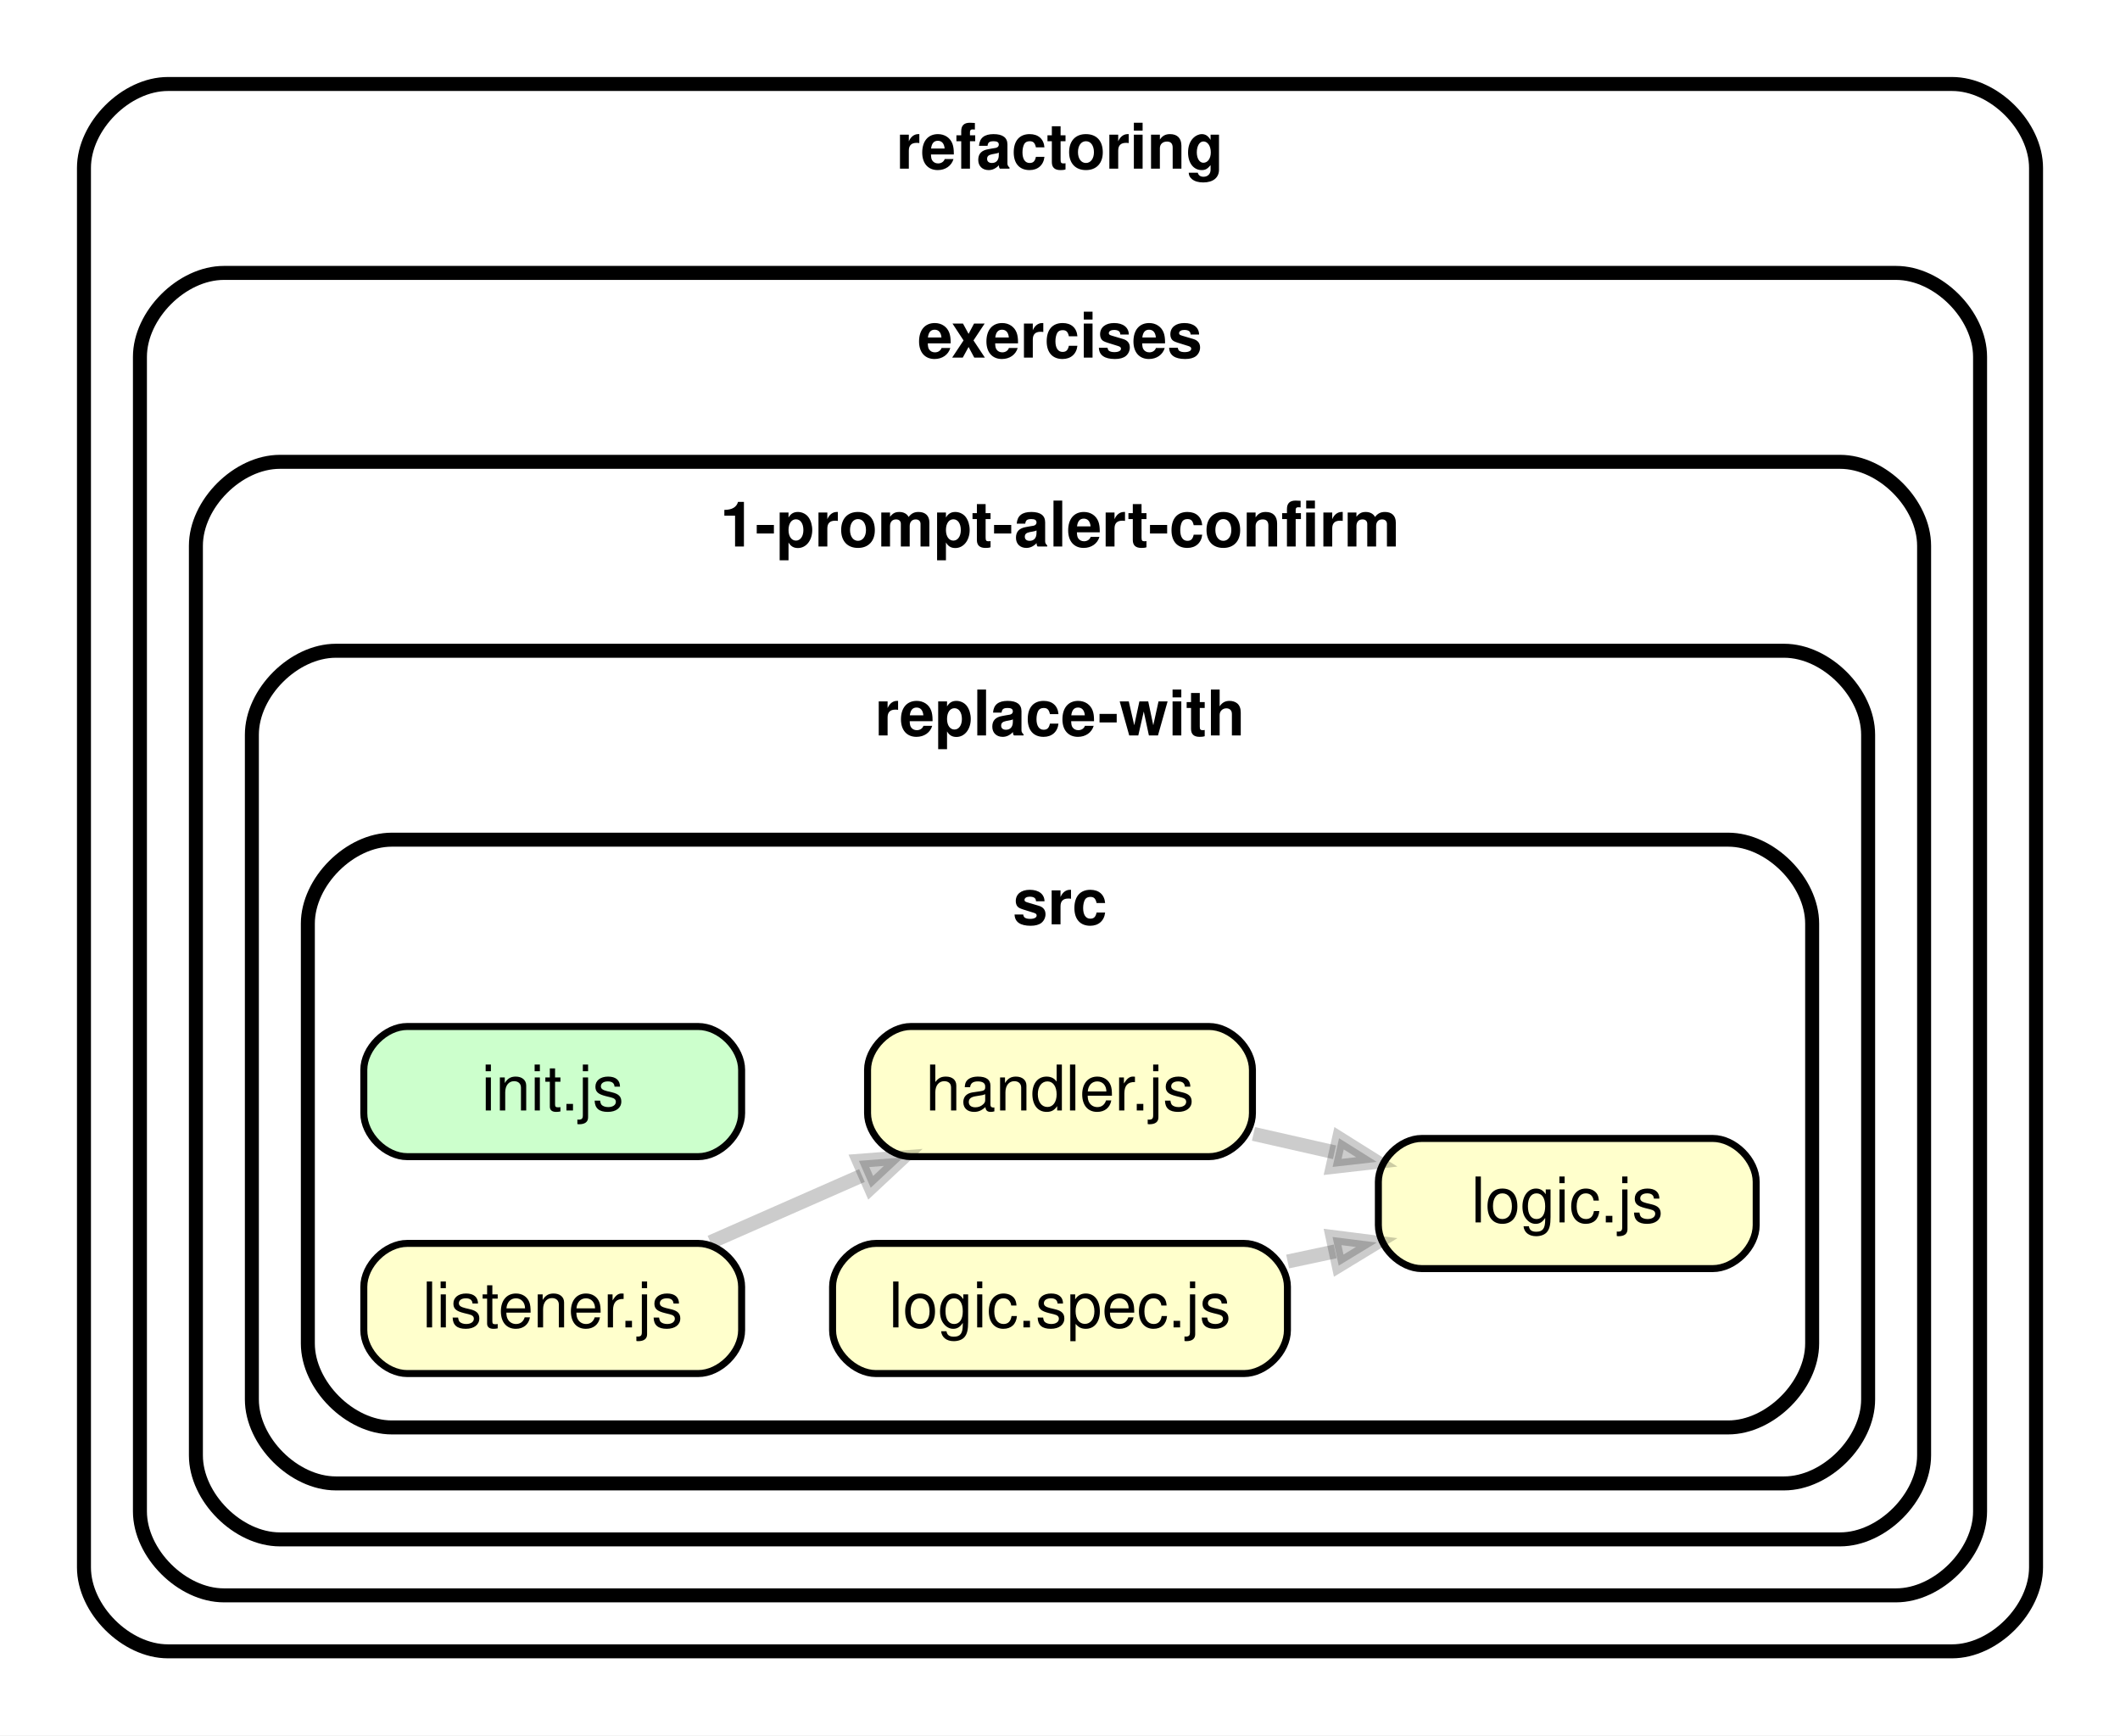
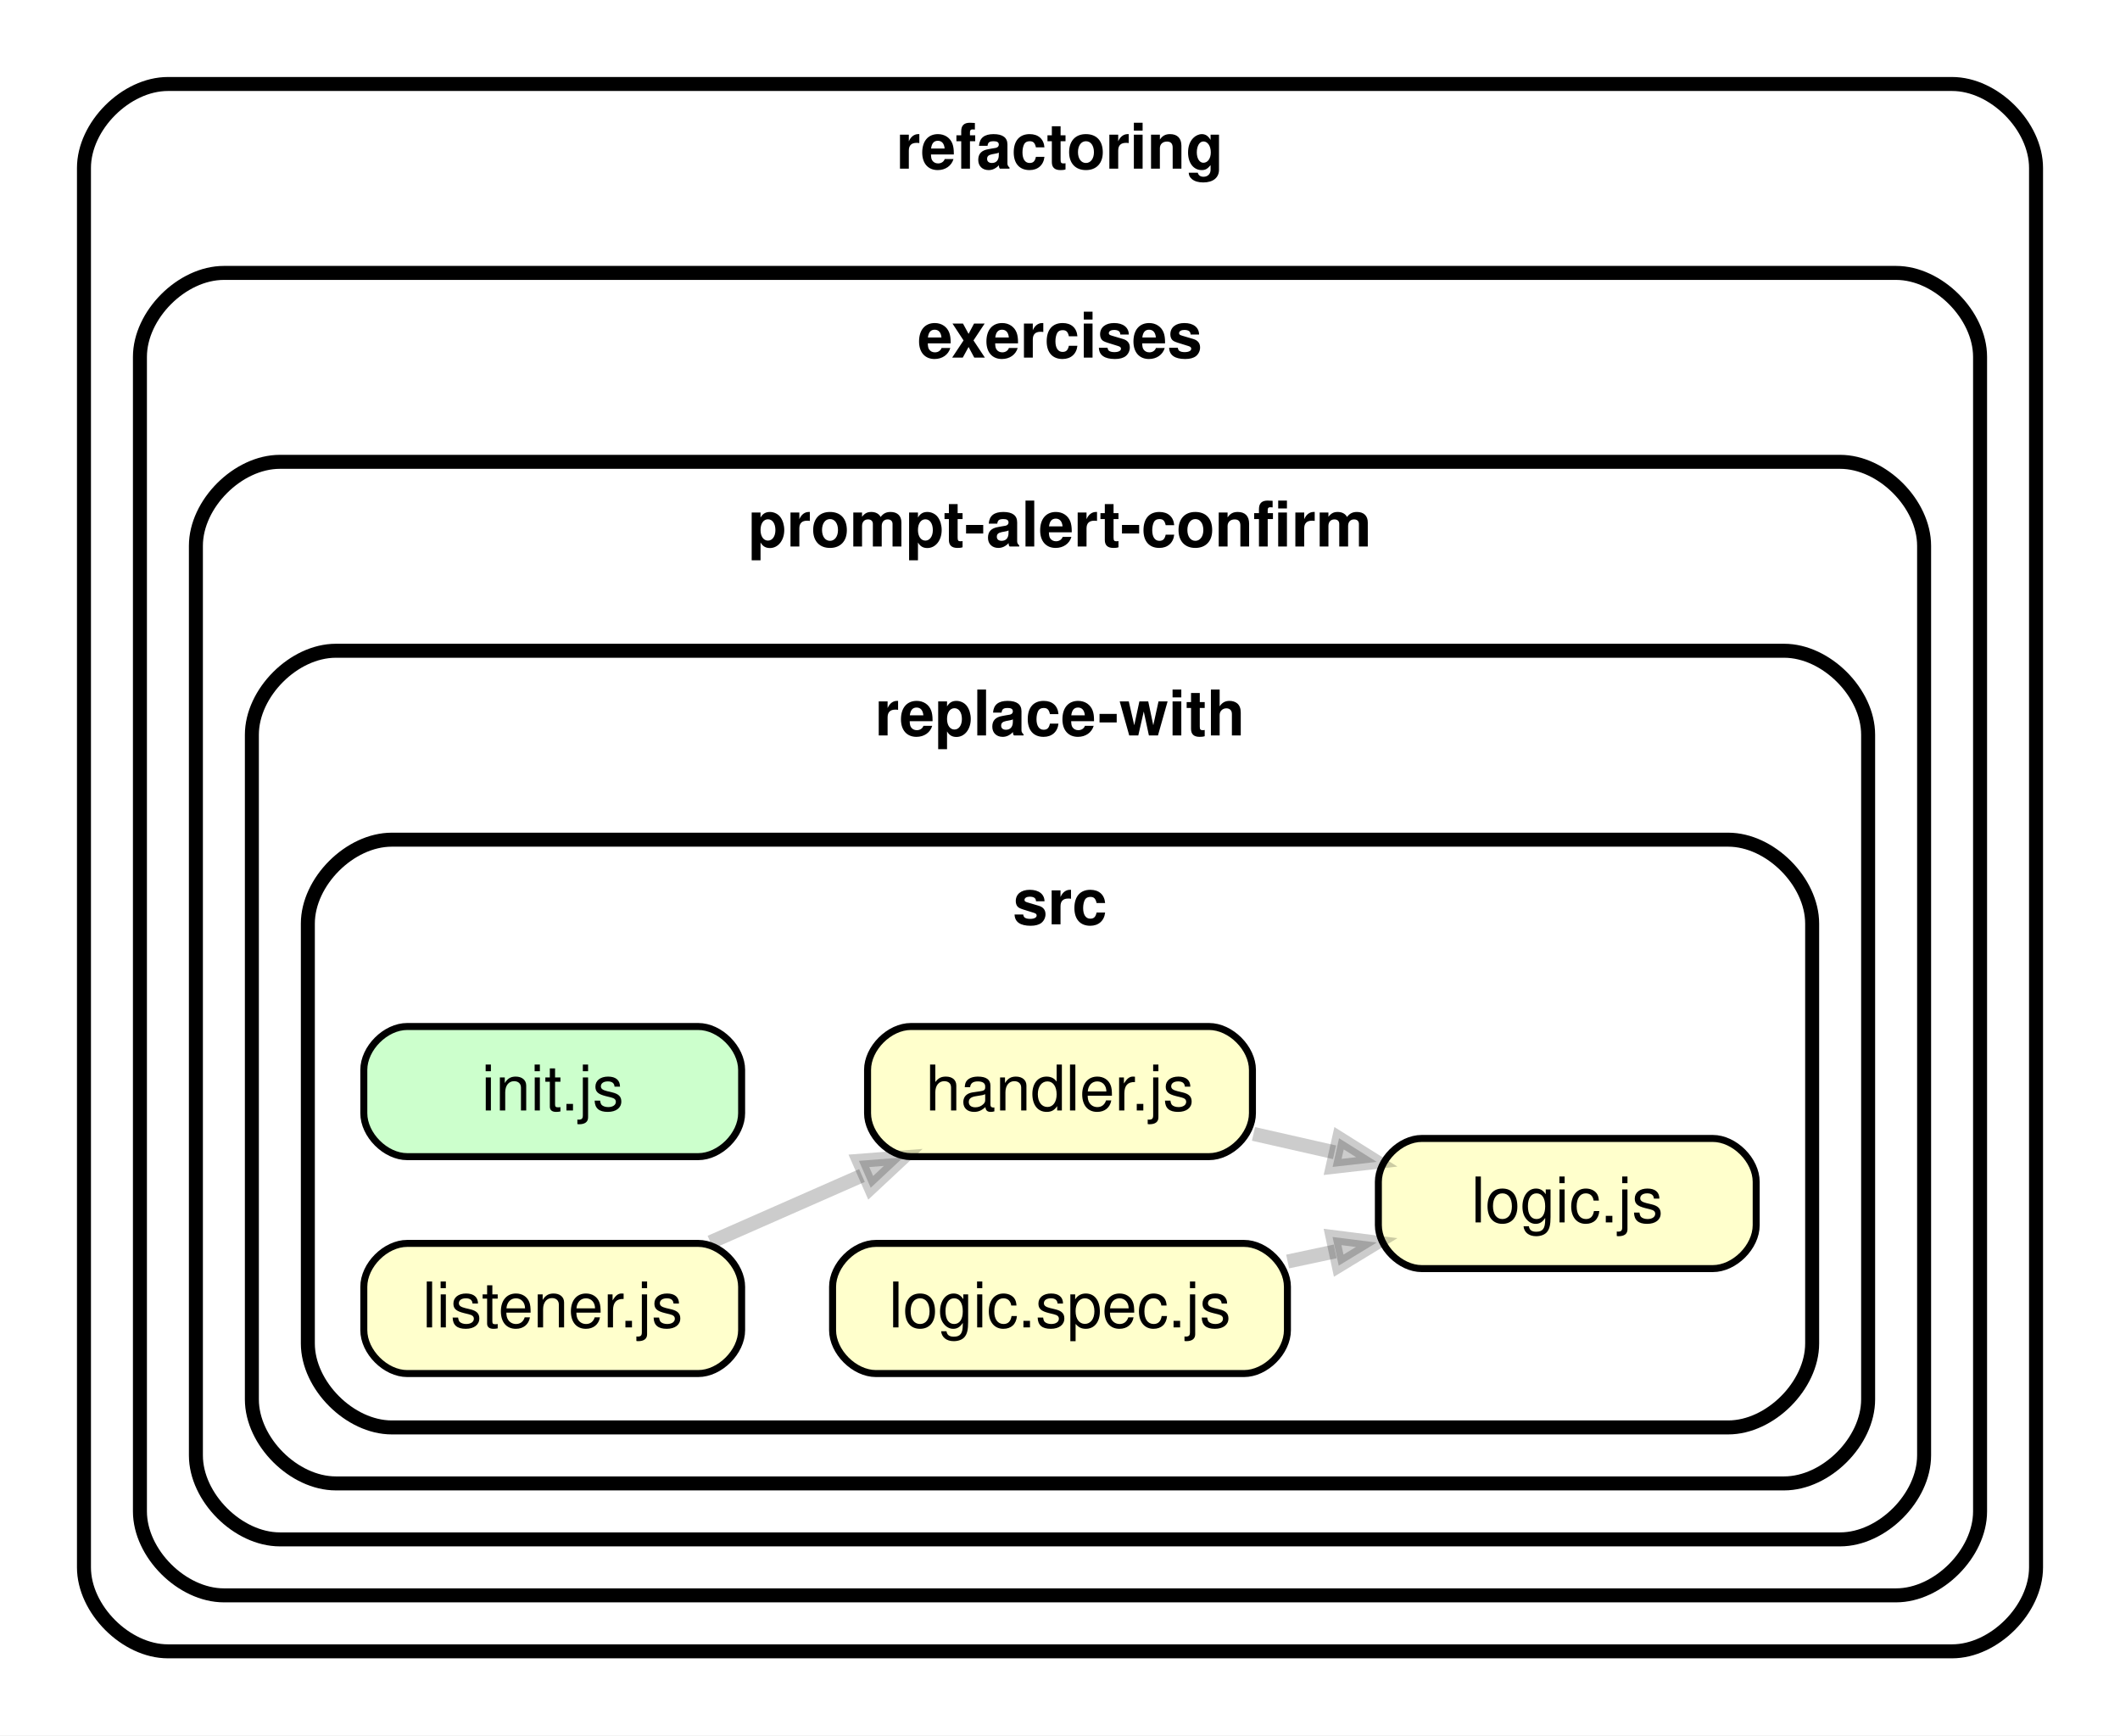
<svg xmlns="http://www.w3.org/2000/svg" xmlns:xlink="http://www.w3.org/1999/xlink" width="303pt" height="248pt" viewBox="0.00 0.00 303.01 248.00">
  <g id="graph0" class="graph" transform="scale(1 1) rotate(0) translate(4 244)">
    <polygon fill="white" stroke="transparent" points="-4,4 -4,-244 299.01,-244 299.01,4 -4,4" />
    <g id="clust1" class="cluster">
      <path fill="#ffffff" stroke="black" stroke-width="2" d="M20,-8C20,-8 275.01,-8 275.01,-8 281.01,-8 287.01,-14 287.01,-20 287.01,-20 287.01,-220 287.01,-220 287.01,-226 281.01,-232 275.01,-232 275.01,-232 20,-232 20,-232 14,-232 8,-226 8,-220 8,-220 8,-20 8,-20 8,-14 14,-8 20,-8" />
      <text text-anchor="middle" x="147.5" y="-219.9" font-family="Helvetica,sans-Serif" font-weight="bold" font-size="9.00">refactoring</text>
    </g>
    <g id="clust2" class="cluster">
      <path fill="#ffffff" stroke="black" stroke-width="2" d="M28,-16C28,-16 267.01,-16 267.01,-16 273.01,-16 279.01,-22 279.01,-28 279.01,-28 279.01,-193 279.01,-193 279.01,-199 273.01,-205 267.01,-205 267.01,-205 28,-205 28,-205 22,-205 16,-199 16,-193 16,-193 16,-28 16,-28 16,-22 22,-16 28,-16" />
      <text text-anchor="middle" x="147.5" y="-192.9" font-family="Helvetica,sans-Serif" font-weight="bold" font-size="9.00">exercises</text>
    </g>
    <g id="clust3" class="cluster">
      <path fill="#ffffff" stroke="black" stroke-width="2" d="M36,-24C36,-24 259.01,-24 259.01,-24 265.01,-24 271.01,-30 271.01,-36 271.01,-36 271.01,-166 271.01,-166 271.01,-172 265.01,-178 259.01,-178 259.01,-178 36,-178 36,-178 30,-178 24,-172 24,-166 24,-166 24,-36 24,-36 24,-30 30,-24 36,-24" />
-       <text text-anchor="middle" x="147.5" y="-165.9" font-family="Helvetica,sans-Serif" font-weight="bold" font-size="9.00">1-prompt-alert-confirm</text>
+       <text text-anchor="middle" x="147.5" y="-165.9" font-family="Helvetica,sans-Serif" font-weight="bold" font-size="9.00">prompt-alert-confirm</text>
    </g>
    <g id="clust4" class="cluster">
      <path fill="#ffffff" stroke="black" stroke-width="2" d="M44,-32C44,-32 251.01,-32 251.01,-32 257.01,-32 263.01,-38 263.01,-44 263.01,-44 263.01,-139 263.01,-139 263.01,-145 257.01,-151 251.01,-151 251.01,-151 44,-151 44,-151 38,-151 32,-145 32,-139 32,-139 32,-44 32,-44 32,-38 38,-32 44,-32" />
      <text text-anchor="middle" x="147.5" y="-138.9" font-family="Helvetica,sans-Serif" font-weight="bold" font-size="9.00">replace-with</text>
    </g>
    <g id="clust5" class="cluster">
      <path fill="#ffffff" stroke="black" stroke-width="2" d="M52,-40C52,-40 243.01,-40 243.01,-40 249.01,-40 255.01,-46 255.01,-52 255.01,-52 255.01,-112 255.01,-112 255.01,-118 249.01,-124 243.01,-124 243.01,-124 52,-124 52,-124 46,-124 40,-118 40,-112 40,-112 40,-52 40,-52 40,-46 46,-40 52,-40" />
      <text text-anchor="middle" x="147.5" y="-111.9" font-family="Helvetica,sans-Serif" font-weight="bold" font-size="9.00">src</text>
    </g>
    <g id="node1" class="node">
      <g id="a_node1">
-         <a xlink:href="refactoring/exercises/1-prompt-alert-confirm/replace-with/src/handler.js" xlink:title="handler.js">
+         <a xlink:href="refactoring/exercises/prompt-alert-confirm/replace-with/src/handler.js" xlink:title="handler.js">
          <path fill="#ffffcc" stroke="black" d="M168.81,-97.3C168.81,-97.3 126.2,-97.3 126.2,-97.3 123.1,-97.3 120,-94.2 120,-91.1 120,-91.1 120,-84.9 120,-84.9 120,-81.8 123.1,-78.7 126.2,-78.7 126.2,-78.7 168.81,-78.7 168.81,-78.7 171.91,-78.7 175.01,-81.8 175.01,-84.9 175.01,-84.9 175.01,-91.1 175.01,-91.1 175.01,-94.2 171.91,-97.3 168.81,-97.3" />
          <text text-anchor="middle" x="147.5" y="-85.3" font-family="Helvetica,sans-Serif" font-size="9.00">handler.js</text>
        </a>
      </g>
    </g>
    <g id="node2" class="node">
      <g id="a_node2">
-         <a xlink:href="refactoring/exercises/1-prompt-alert-confirm/replace-with/src/logic.js" xlink:title="logic.js">
+         <a xlink:href="refactoring/exercises/prompt-alert-confirm/replace-with/src/logic.js" xlink:title="logic.js">
          <path fill="#ffffcc" stroke="black" d="M240.81,-81.3C240.81,-81.3 199.21,-81.3 199.21,-81.3 196.11,-81.3 193.01,-78.2 193.01,-75.1 193.01,-75.1 193.01,-68.9 193.01,-68.9 193.01,-65.8 196.11,-62.7 199.21,-62.7 199.21,-62.7 240.81,-62.7 240.81,-62.7 243.91,-62.7 247.01,-65.8 247.01,-68.9 247.01,-68.9 247.01,-75.1 247.01,-75.1 247.01,-78.2 243.91,-81.3 240.81,-81.3" />
          <text text-anchor="middle" x="220.01" y="-69.3" font-family="Helvetica,sans-Serif" font-size="9.00">logic.js</text>
        </a>
      </g>
    </g>
    <g id="edge1" class="edge">
      <path fill="none" stroke="#000000" stroke-width="2" stroke-opacity="0.2" d="M175.16,-81.95C178.94,-81.09 182.87,-80.2 186.75,-79.32" />
      <polygon fill="#000000" fill-opacity="0.2" stroke="#000000" stroke-width="2" stroke-opacity="0.2" points="187.39,-81.33 192.78,-77.95 186.47,-77.23 187.39,-81.33" />
    </g>
    <g id="node3" class="node">
      <g id="a_node3">
-         <a xlink:href="refactoring/exercises/1-prompt-alert-confirm/replace-with/src/init.js" xlink:title="init.js">
+         <a xlink:href="refactoring/exercises/prompt-alert-confirm/replace-with/src/init.js" xlink:title="init.js">
          <path fill="#ccffcc" stroke="black" d="M95.8,-97.3C95.8,-97.3 54.2,-97.3 54.2,-97.3 51.1,-97.3 48,-94.2 48,-91.1 48,-91.1 48,-84.9 48,-84.9 48,-81.8 51.1,-78.7 54.2,-78.7 54.2,-78.7 95.8,-78.7 95.8,-78.7 98.9,-78.7 102,-81.8 102,-84.9 102,-84.9 102,-91.1 102,-91.1 102,-94.2 98.9,-97.3 95.8,-97.3" />
          <text text-anchor="middle" x="75" y="-85.3" font-family="Helvetica,sans-Serif" font-size="9.00">init.js</text>
        </a>
      </g>
    </g>
    <g id="node4" class="node">
      <g id="a_node4">
-         <a xlink:href="refactoring/exercises/1-prompt-alert-confirm/replace-with/src/listener.js" xlink:title="listener.js">
+         <a xlink:href="refactoring/exercises/prompt-alert-confirm/replace-with/src/listener.js" xlink:title="listener.js">
          <path fill="#ffffcc" stroke="black" d="M95.8,-66.3C95.8,-66.3 54.2,-66.3 54.2,-66.3 51.1,-66.3 48,-63.2 48,-60.1 48,-60.1 48,-53.9 48,-53.9 48,-50.8 51.1,-47.7 54.2,-47.7 54.2,-47.7 95.8,-47.7 95.8,-47.7 98.9,-47.7 102,-50.8 102,-53.9 102,-53.9 102,-60.1 102,-60.1 102,-63.2 98.9,-66.3 95.8,-66.3" />
          <text text-anchor="middle" x="75" y="-54.3" font-family="Helvetica,sans-Serif" font-size="9.00">listener.js</text>
        </a>
      </g>
    </g>
    <g id="edge2" class="edge">
      <path fill="none" stroke="#000000" stroke-width="2" stroke-opacity="0.2" d="M97.54,-66.47C104.37,-69.47 112.02,-72.84 119.2,-76" />
      <polygon fill="#000000" fill-opacity="0.2" stroke="#000000" stroke-width="2" stroke-opacity="0.2" points="118.76,-78.1 125.1,-78.59 120.45,-74.25 118.76,-78.1" />
    </g>
    <g id="node5" class="node">
      <g id="a_node5">
-         <a xlink:href="refactoring/exercises/1-prompt-alert-confirm/replace-with/src/logic.spec.js" xlink:title="logic.spec.js">
+         <a xlink:href="refactoring/exercises/prompt-alert-confirm/replace-with/src/logic.spec.js" xlink:title="logic.spec.js">
          <path fill="#ffffcc" stroke="black" d="M173.81,-66.3C173.81,-66.3 121.2,-66.3 121.2,-66.3 118.1,-66.3 115,-63.2 115,-60.1 115,-60.1 115,-53.9 115,-53.9 115,-50.8 118.1,-47.7 121.2,-47.7 121.2,-47.7 173.81,-47.7 173.81,-47.7 176.91,-47.7 180.01,-50.8 180.01,-53.9 180.01,-53.9 180.01,-60.1 180.01,-60.1 180.01,-63.2 176.91,-66.3 173.81,-66.3" />
          <text text-anchor="middle" x="147.5" y="-54.3" font-family="Helvetica,sans-Serif" font-size="9.00">logic.spec.js</text>
        </a>
      </g>
    </g>
    <g id="edge3" class="edge">
      <path fill="none" stroke="#000000" stroke-width="2" stroke-opacity="0.2" d="M180.04,-63.71C182.3,-64.19 184.58,-64.68 186.84,-65.16" />
      <polygon fill="#000000" fill-opacity="0.2" stroke="#000000" stroke-width="2" stroke-opacity="0.2" points="186.46,-67.22 192.77,-66.42 187.34,-63.12 186.46,-67.22" />
    </g>
  </g>
</svg>
